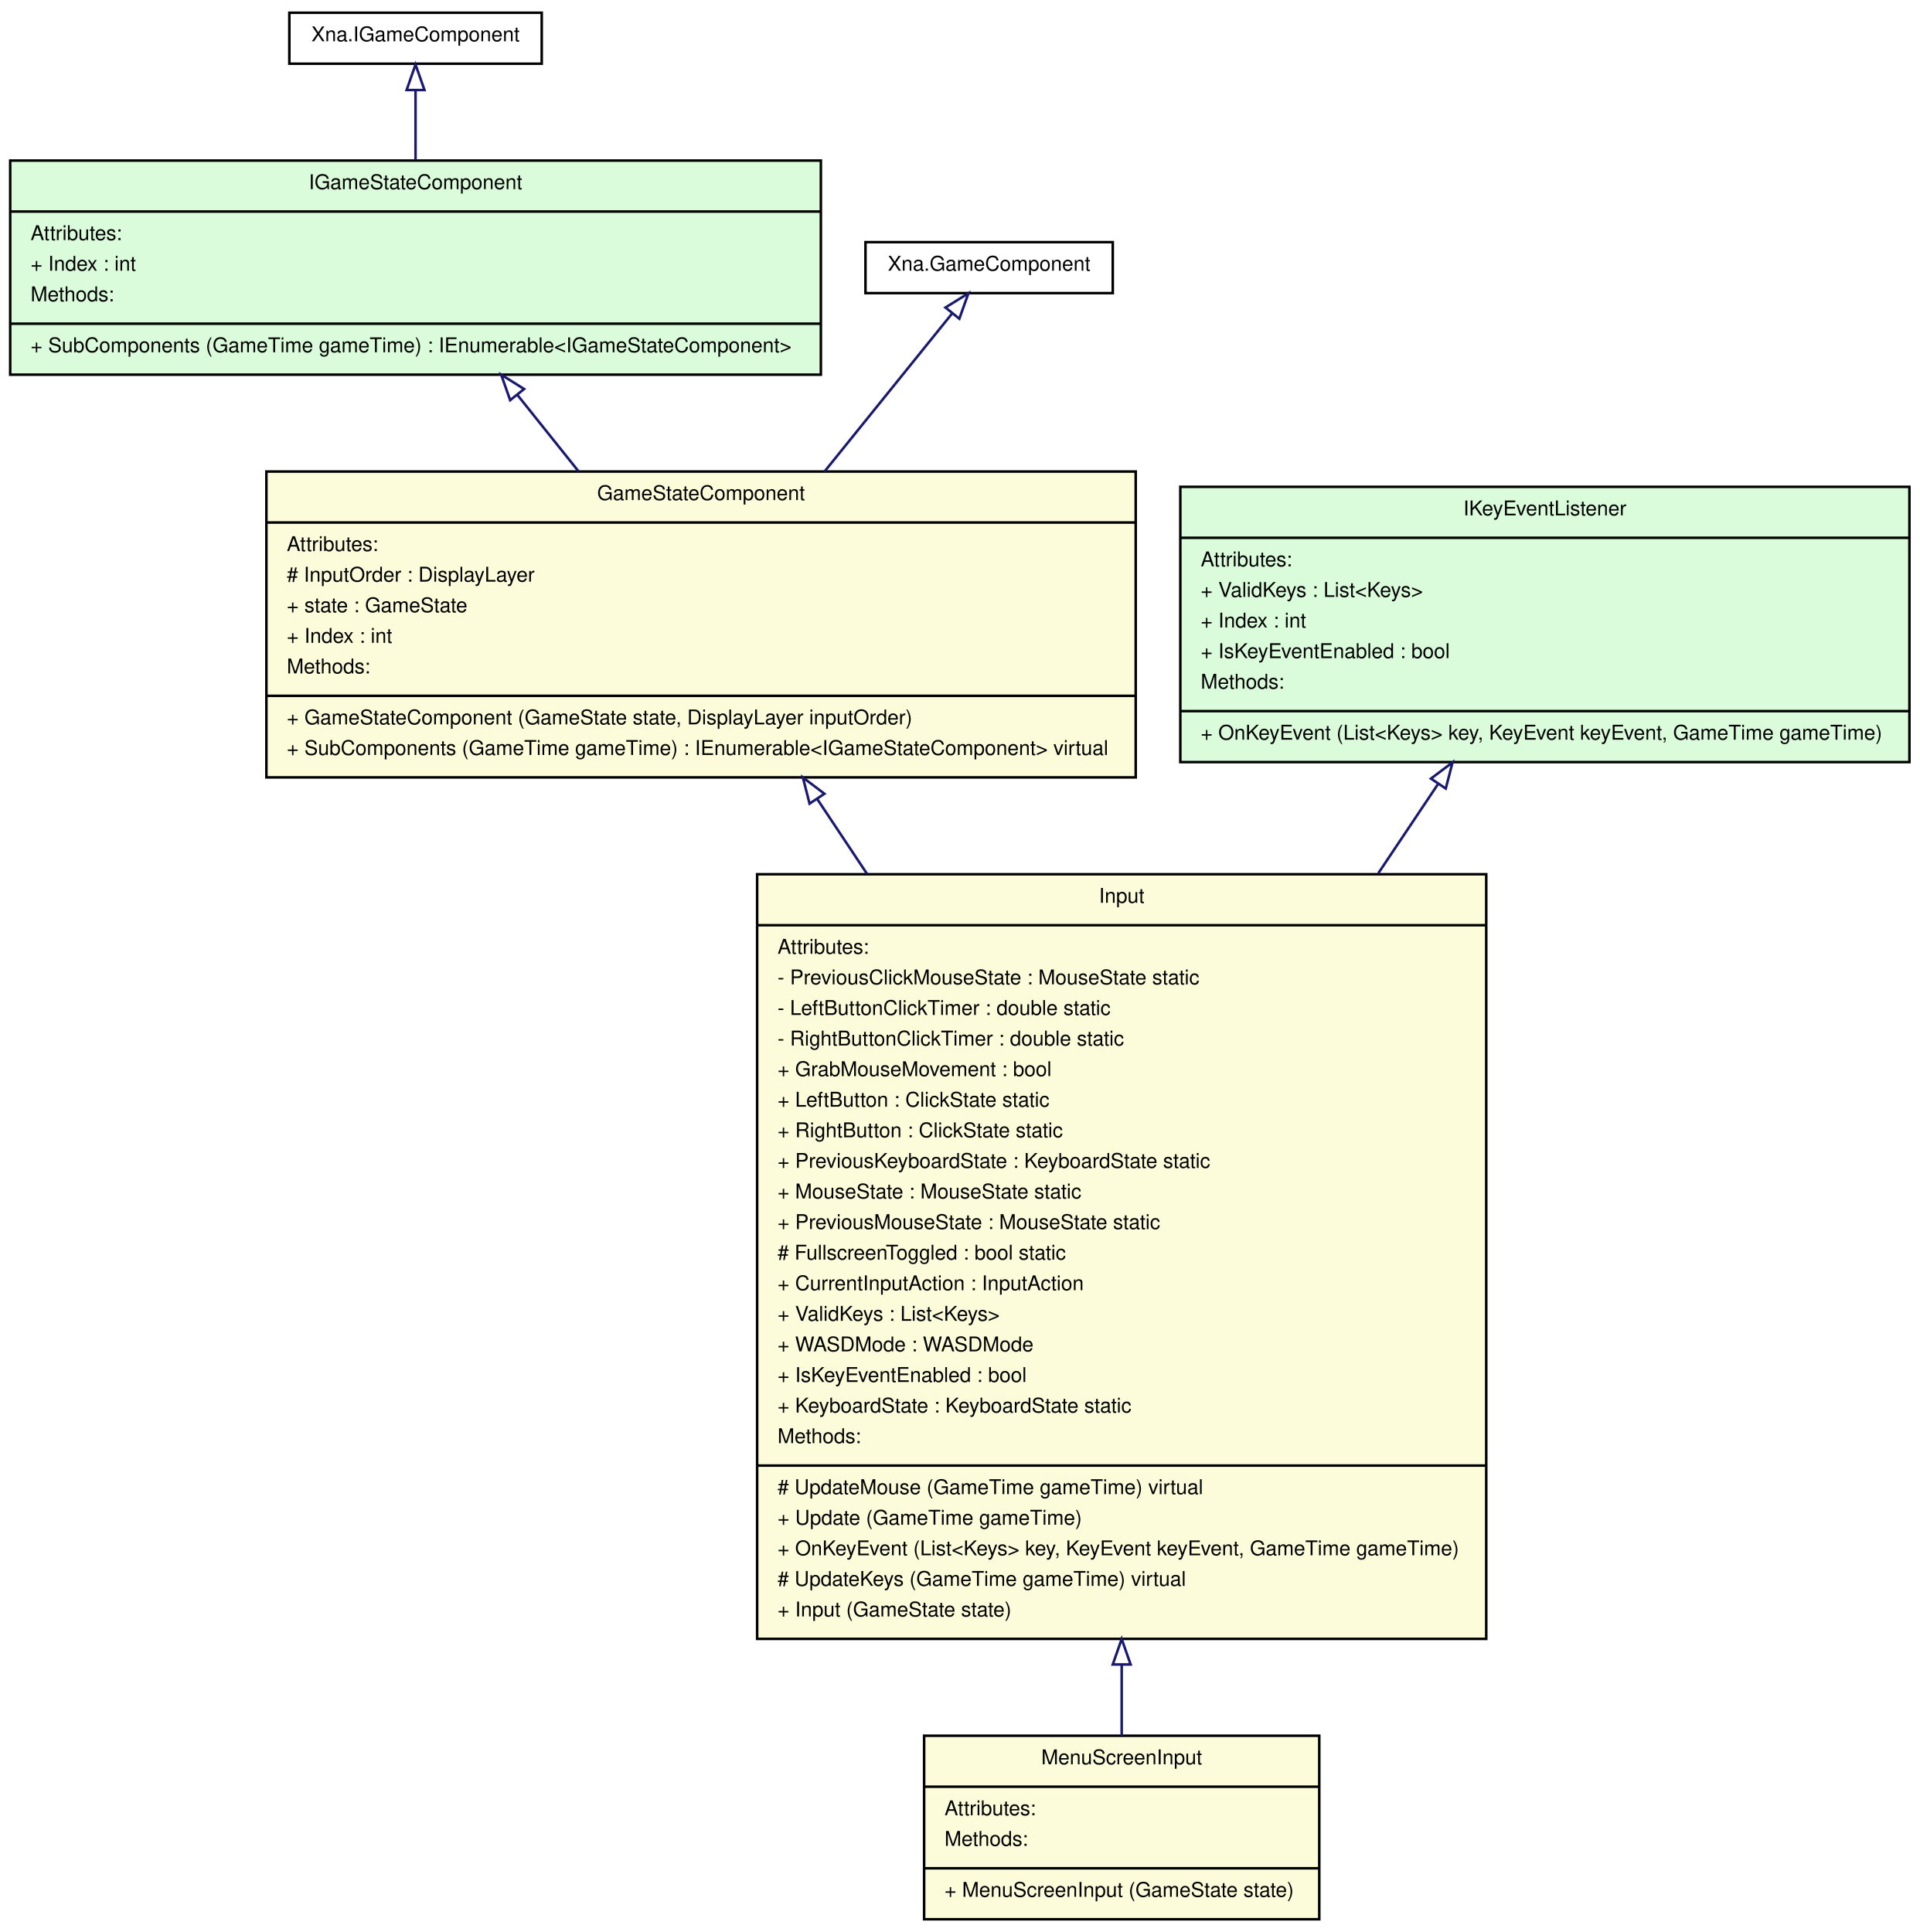
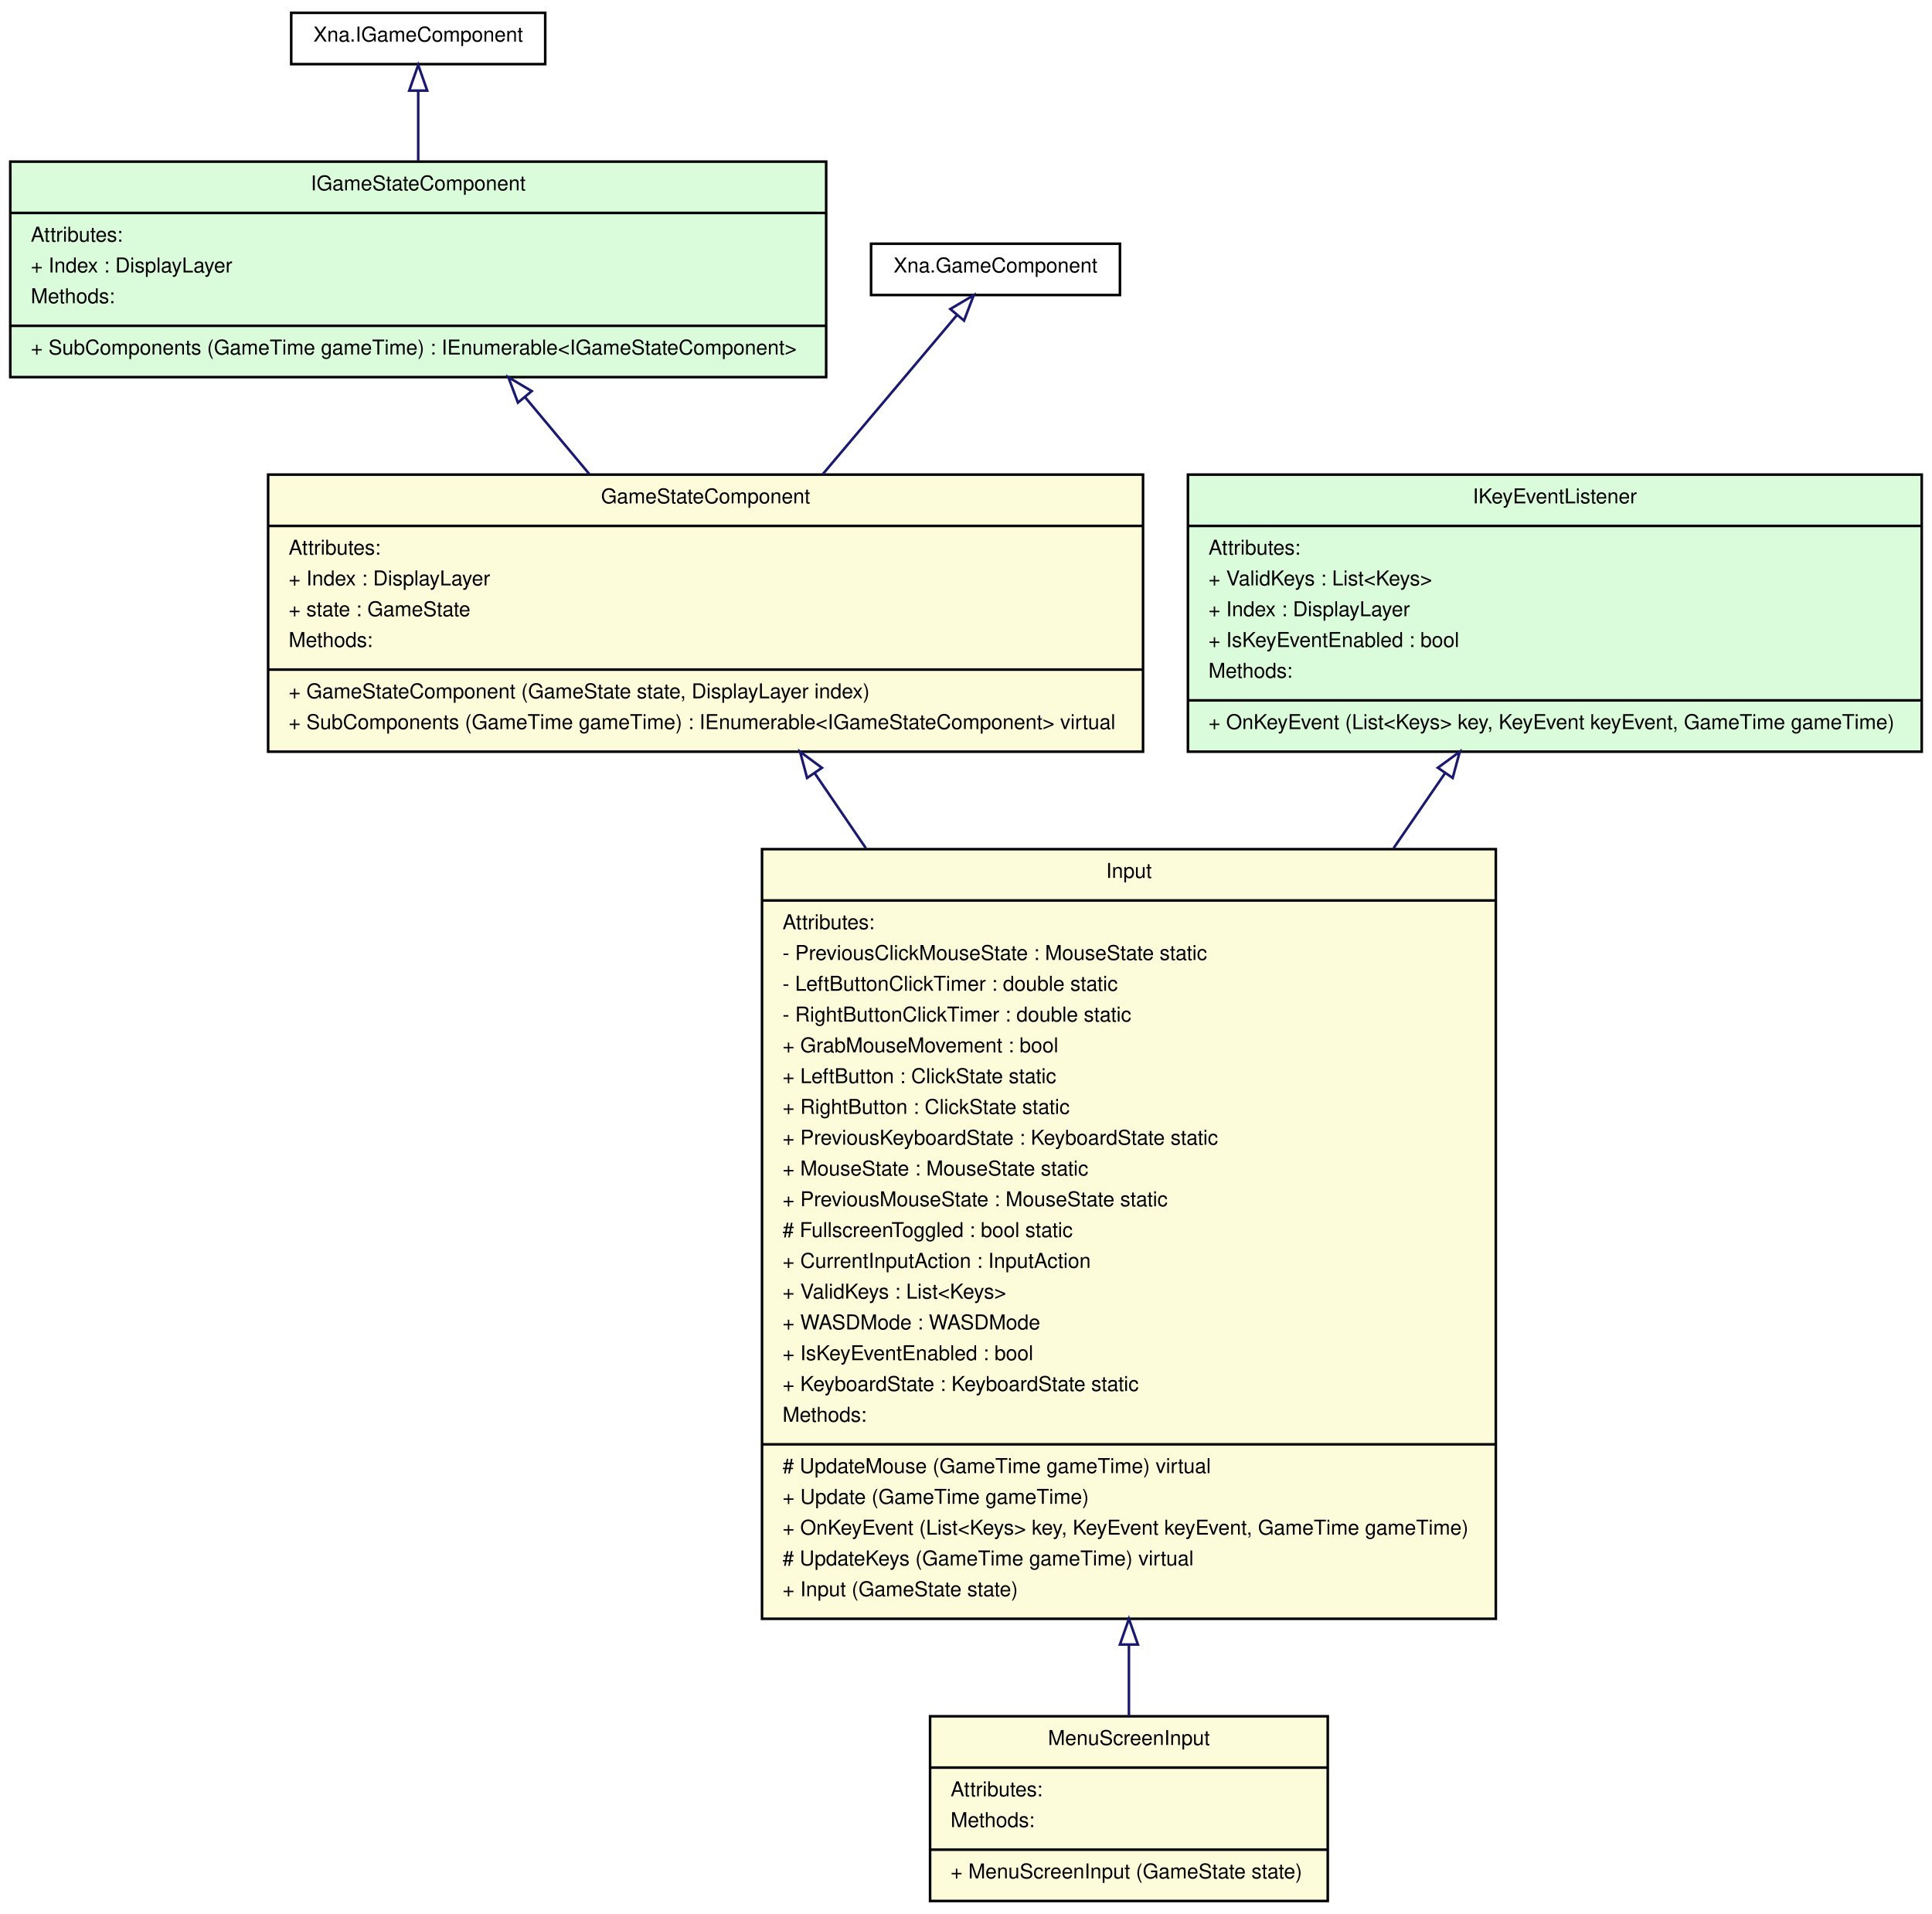
- <svg xmlns="http://www.w3.org/2000/svg" width="753pt" height="758pt" viewBox="0.00 0.00 753.00 758.00">
-   <g id="graph1" class="graph" transform="scale(1 1) rotate(0) translate(4 754)">
-     <polygon fill="white" stroke="white" points="-4,5 -4,-754 750,-754 750,5 -4,5" />
+ <svg xmlns="http://www.w3.org/2000/svg" width="753pt" height="746pt" viewBox="0.00 0.00 753.00 746.00">
+   <g id="graph1" class="graph" transform="scale(1 1) rotate(0) translate(4 742)">
+     <polygon fill="white" stroke="white" points="-4,5 -4,-742 750,-742 750,5 -4,5" />
    <g id="node1" class="node">
      <polygon fill="#fcfcda" stroke="black" points="293,-111 293,-411 579,-411 579,-111 293,-111" />
      <text text-anchor="middle" x="436" y="-399.8" font-family="Helvetica,sans-Serif" font-size="8.00">Input</text>
      <polyline fill="none" stroke="black" points="293,-391 579,-391 " />
      <text text-anchor="start" x="301" y="-379.8" font-family="Helvetica,sans-Serif" font-size="8.00">Attributes:</text>
      <text text-anchor="start" x="301" y="-367.8" font-family="Helvetica,sans-Serif" font-size="8.00">- PreviousClickMouseState : MouseState static</text>
      <text text-anchor="start" x="301" y="-355.8" font-family="Helvetica,sans-Serif" font-size="8.00">- LeftButtonClickTimer : double static</text>
      <text text-anchor="start" x="301" y="-343.8" font-family="Helvetica,sans-Serif" font-size="8.00">- RightButtonClickTimer : double static</text>
      <text text-anchor="start" x="301" y="-331.8" font-family="Helvetica,sans-Serif" font-size="8.00">+ GrabMouseMovement : bool</text>
      <text text-anchor="start" x="301" y="-319.8" font-family="Helvetica,sans-Serif" font-size="8.00">+ LeftButton : ClickState static</text>
      <text text-anchor="start" x="301" y="-307.8" font-family="Helvetica,sans-Serif" font-size="8.00">+ RightButton : ClickState static</text>
      <text text-anchor="start" x="301" y="-295.8" font-family="Helvetica,sans-Serif" font-size="8.00">+ PreviousKeyboardState : KeyboardState static</text>
      <text text-anchor="start" x="301" y="-283.8" font-family="Helvetica,sans-Serif" font-size="8.00">+ MouseState : MouseState static</text>
      <text text-anchor="start" x="301" y="-271.8" font-family="Helvetica,sans-Serif" font-size="8.00">+ PreviousMouseState : MouseState static</text>
      <text text-anchor="start" x="301" y="-259.8" font-family="Helvetica,sans-Serif" font-size="8.00"># FullscreenToggled : bool static</text>
      <text text-anchor="start" x="301" y="-247.8" font-family="Helvetica,sans-Serif" font-size="8.00">+ CurrentInputAction : InputAction</text>
      <text text-anchor="start" x="301" y="-235.8" font-family="Helvetica,sans-Serif" font-size="8.00">+ ValidKeys : List&lt;Keys&gt;</text>
      <text text-anchor="start" x="301" y="-223.8" font-family="Helvetica,sans-Serif" font-size="8.00">+ WASDMode : WASDMode</text>
      <text text-anchor="start" x="301" y="-211.8" font-family="Helvetica,sans-Serif" font-size="8.00">+ IsKeyEventEnabled : bool</text>
      <text text-anchor="start" x="301" y="-199.8" font-family="Helvetica,sans-Serif" font-size="8.00">+ KeyboardState : KeyboardState static</text>
      <text text-anchor="start" x="301" y="-187.8" font-family="Helvetica,sans-Serif" font-size="8.00">Methods:</text>
      <polyline fill="none" stroke="black" points="293,-179 579,-179 " />
      <text text-anchor="start" x="301" y="-167.8" font-family="Helvetica,sans-Serif" font-size="8.00"># UpdateMouse (GameTime gameTime) virtual</text>
      <text text-anchor="start" x="301" y="-155.8" font-family="Helvetica,sans-Serif" font-size="8.00">+ Update (GameTime gameTime)</text>
      <text text-anchor="start" x="301" y="-143.8" font-family="Helvetica,sans-Serif" font-size="8.00">+ OnKeyEvent (List&lt;Keys&gt; key, KeyEvent keyEvent, GameTime gameTime)</text>
      <text text-anchor="start" x="301" y="-131.8" font-family="Helvetica,sans-Serif" font-size="8.00"># UpdateKeys (GameTime gameTime) virtual</text>
      <text text-anchor="start" x="301" y="-119.8" font-family="Helvetica,sans-Serif" font-size="8.00">+ Input (GameState state)</text>
    </g>
    <g id="node5" class="node">
      <polygon fill="#fcfcda" stroke="black" points="358.5,-1 358.5,-73 513.5,-73 513.5,-1 358.5,-1" />
      <text text-anchor="middle" x="436" y="-61.8" font-family="Helvetica,sans-Serif" font-size="8.00">MenuScreenInput</text>
      <polyline fill="none" stroke="black" points="358.5,-53 513.5,-53 " />
      <text text-anchor="start" x="366.5" y="-41.8" font-family="Helvetica,sans-Serif" font-size="8.00">Attributes:</text>
      <text text-anchor="start" x="366.5" y="-29.8" font-family="Helvetica,sans-Serif" font-size="8.00">Methods:</text>
      <polyline fill="none" stroke="black" points="358.5,-21 513.5,-21 " />
      <text text-anchor="start" x="366.5" y="-9.8" font-family="Helvetica,sans-Serif" font-size="8.00">+ MenuScreenInput (GameState state)</text>
    </g>
    <g id="edge12" class="edge">
      <path fill="none" stroke="midnightblue" d="M436,-100.747C436,-90.725 436,-81.34 436,-73.015" />
      <polygon fill="none" stroke="midnightblue" points="432.5,-100.967 436,-110.967 439.5,-100.967 432.5,-100.967" />
    </g>
    <g id="node2" class="node">
-       <polygon fill="#fcfcda" stroke="black" points="100.5,-449 100.5,-569 441.5,-569 441.5,-449 100.5,-449" />
-       <text text-anchor="middle" x="271" y="-557.8" font-family="Helvetica,sans-Serif" font-size="8.00">GameStateComponent</text>
-       <polyline fill="none" stroke="black" points="100.5,-549 441.5,-549 " />
-       <text text-anchor="start" x="108.5" y="-537.8" font-family="Helvetica,sans-Serif" font-size="8.00">Attributes:</text>
-       <text text-anchor="start" x="108.5" y="-525.8" font-family="Helvetica,sans-Serif" font-size="8.00"># InputOrder : DisplayLayer</text>
-       <text text-anchor="start" x="108.5" y="-513.8" font-family="Helvetica,sans-Serif" font-size="8.00">+ state : GameState</text>
-       <text text-anchor="start" x="108.5" y="-501.8" font-family="Helvetica,sans-Serif" font-size="8.00">+ Index : int</text>
+       <polygon fill="#fcfcda" stroke="black" points="100.5,-449 100.5,-557 441.5,-557 441.5,-449 100.5,-449" />
+       <text text-anchor="middle" x="271" y="-545.8" font-family="Helvetica,sans-Serif" font-size="8.00">GameStateComponent</text>
+       <polyline fill="none" stroke="black" points="100.5,-537 441.5,-537 " />
+       <text text-anchor="start" x="108.5" y="-525.8" font-family="Helvetica,sans-Serif" font-size="8.00">Attributes:</text>
+       <text text-anchor="start" x="108.5" y="-513.8" font-family="Helvetica,sans-Serif" font-size="8.00">+ Index : DisplayLayer</text>
+       <text text-anchor="start" x="108.5" y="-501.8" font-family="Helvetica,sans-Serif" font-size="8.00">+ state : GameState</text>
      <text text-anchor="start" x="108.5" y="-489.8" font-family="Helvetica,sans-Serif" font-size="8.00">Methods:</text>
      <polyline fill="none" stroke="black" points="100.5,-481 441.5,-481 " />
-       <text text-anchor="start" x="108.5" y="-469.8" font-family="Helvetica,sans-Serif" font-size="8.00">+ GameStateComponent (GameState state, DisplayLayer inputOrder)</text>
+       <text text-anchor="start" x="108.5" y="-469.8" font-family="Helvetica,sans-Serif" font-size="8.00">+ GameStateComponent (GameState state, DisplayLayer index)</text>
      <text text-anchor="start" x="108.5" y="-457.8" font-family="Helvetica,sans-Serif" font-size="8.00">+ SubComponents (GameTime gameTime) : IEnumerable&lt;IGameStateComponent&gt; virtual</text>
    </g>
    <g id="edge2" class="edge">
-       <path fill="none" stroke="midnightblue" d="M316.551,-440.535C322.773,-431.183 329.349,-421.3 336.087,-411.173" />
-       <polygon fill="none" stroke="midnightblue" points="313.567,-438.702 310.942,-448.966 319.395,-442.579 313.567,-438.702" />
+       <path fill="none" stroke="midnightblue" d="M313.495,-440.675C319.802,-431.424 326.521,-421.569 333.441,-411.421" />
+       <polygon fill="none" stroke="midnightblue" points="310.565,-438.758 307.824,-448.992 316.349,-442.701 310.565,-438.758" />
    </g>
    <g id="node3" class="node">
-       <polygon fill="#dafcda" stroke="black" points="0,-607 0,-691 318,-691 318,-607 0,-607" />
-       <text text-anchor="middle" x="159" y="-679.8" font-family="Helvetica,sans-Serif" font-size="8.00">IGameStateComponent</text>
-       <polyline fill="none" stroke="black" points="0,-671 318,-671 " />
-       <text text-anchor="start" x="8" y="-659.8" font-family="Helvetica,sans-Serif" font-size="8.00">Attributes:</text>
-       <text text-anchor="start" x="8" y="-647.8" font-family="Helvetica,sans-Serif" font-size="8.00">+ Index : int</text>
-       <text text-anchor="start" x="8" y="-635.8" font-family="Helvetica,sans-Serif" font-size="8.00">Methods:</text>
-       <polyline fill="none" stroke="black" points="0,-627 318,-627 " />
-       <text text-anchor="start" x="8" y="-615.8" font-family="Helvetica,sans-Serif" font-size="8.00">+ SubComponents (GameTime gameTime) : IEnumerable&lt;IGameStateComponent&gt;</text>
+       <polygon fill="#dafcda" stroke="black" points="0,-595 0,-679 318,-679 318,-595 0,-595" />
+       <text text-anchor="middle" x="159" y="-667.8" font-family="Helvetica,sans-Serif" font-size="8.00">IGameStateComponent</text>
+       <polyline fill="none" stroke="black" points="0,-659 318,-659 " />
+       <text text-anchor="start" x="8" y="-647.8" font-family="Helvetica,sans-Serif" font-size="8.00">Attributes:</text>
+       <text text-anchor="start" x="8" y="-635.8" font-family="Helvetica,sans-Serif" font-size="8.00">+ Index : DisplayLayer</text>
+       <text text-anchor="start" x="8" y="-623.8" font-family="Helvetica,sans-Serif" font-size="8.00">Methods:</text>
+       <polyline fill="none" stroke="black" points="0,-615 318,-615 " />
+       <text text-anchor="start" x="8" y="-603.8" font-family="Helvetica,sans-Serif" font-size="8.00">+ SubComponents (GameTime gameTime) : IEnumerable&lt;IGameStateComponent&gt;</text>
    </g>
    <g id="edge8" class="edge">
-       <path fill="none" stroke="midnightblue" d="M198.996,-599.005C206.749,-589.314 214.948,-579.065 222.928,-569.09" />
-       <polygon fill="none" stroke="midnightblue" points="196.118,-597 192.604,-606.995 201.584,-601.373 196.118,-597" />
+       <path fill="none" stroke="midnightblue" d="M200.587,-587.244C208.774,-577.448 217.403,-567.125 225.705,-557.192" />
+       <polygon fill="none" stroke="midnightblue" points="197.858,-585.052 194.13,-594.969 203.229,-589.541 197.858,-585.052" />
    </g>
    <g id="node4" class="node">
-       <polygon fill="#dafcda" stroke="black" points="459,-455 459,-563 745,-563 745,-455 459,-455" />
-       <text text-anchor="middle" x="602" y="-551.8" font-family="Helvetica,sans-Serif" font-size="8.00">IKeyEventListener</text>
-       <polyline fill="none" stroke="black" points="459,-543 745,-543 " />
-       <text text-anchor="start" x="467" y="-531.8" font-family="Helvetica,sans-Serif" font-size="8.00">Attributes:</text>
-       <text text-anchor="start" x="467" y="-519.8" font-family="Helvetica,sans-Serif" font-size="8.00">+ ValidKeys : List&lt;Keys&gt;</text>
-       <text text-anchor="start" x="467" y="-507.8" font-family="Helvetica,sans-Serif" font-size="8.00">+ Index : int</text>
-       <text text-anchor="start" x="467" y="-495.8" font-family="Helvetica,sans-Serif" font-size="8.00">+ IsKeyEventEnabled : bool</text>
-       <text text-anchor="start" x="467" y="-483.8" font-family="Helvetica,sans-Serif" font-size="8.00">Methods:</text>
-       <polyline fill="none" stroke="black" points="459,-475 745,-475 " />
-       <text text-anchor="start" x="467" y="-463.8" font-family="Helvetica,sans-Serif" font-size="8.00">+ OnKeyEvent (List&lt;Keys&gt; key, KeyEvent keyEvent, GameTime gameTime)</text>
+       <polygon fill="#dafcda" stroke="black" points="459,-449 459,-557 745,-557 745,-449 459,-449" />
+       <text text-anchor="middle" x="602" y="-545.8" font-family="Helvetica,sans-Serif" font-size="8.00">IKeyEventListener</text>
+       <polyline fill="none" stroke="black" points="459,-537 745,-537 " />
+       <text text-anchor="start" x="467" y="-525.8" font-family="Helvetica,sans-Serif" font-size="8.00">Attributes:</text>
+       <text text-anchor="start" x="467" y="-513.8" font-family="Helvetica,sans-Serif" font-size="8.00">+ ValidKeys : List&lt;Keys&gt;</text>
+       <text text-anchor="start" x="467" y="-501.8" font-family="Helvetica,sans-Serif" font-size="8.00">+ Index : DisplayLayer</text>
+       <text text-anchor="start" x="467" y="-489.8" font-family="Helvetica,sans-Serif" font-size="8.00">+ IsKeyEventEnabled : bool</text>
+       <text text-anchor="start" x="467" y="-477.8" font-family="Helvetica,sans-Serif" font-size="8.00">Methods:</text>
+       <polyline fill="none" stroke="black" points="459,-469 745,-469 " />
+       <text text-anchor="start" x="467" y="-457.8" font-family="Helvetica,sans-Serif" font-size="8.00">+ OnKeyEvent (List&lt;Keys&gt; key, KeyEvent keyEvent, GameTime gameTime)</text>
    </g>
    <g id="edge4" class="edge">
-       <path fill="none" stroke="midnightblue" d="M560.026,-446.293C552.697,-435.343 544.798,-423.541 536.661,-411.385" />
-       <polygon fill="none" stroke="midnightblue" points="557.305,-448.518 565.776,-454.882 563.122,-444.625 557.305,-448.518" />
+       <path fill="none" stroke="midnightblue" d="M559.248,-440.675C552.902,-431.424 546.142,-421.569 539.181,-411.421" />
+       <polygon fill="none" stroke="midnightblue" points="556.41,-442.725 564.953,-448.992 562.183,-438.765 556.41,-442.725" />
    </g>
    <g id="node6" class="node">
-       <polygon fill="#ffffff" stroke="black" points="335.5,-639 335.5,-659 432.5,-659 432.5,-639 335.5,-639" />
-       <text text-anchor="middle" x="384" y="-647.8" font-family="Helvetica,sans-Serif" font-size="8.00">Xna.GameComponent</text>
+       <polygon fill="#ffffff" stroke="black" points="335.5,-627 335.5,-647 432.5,-647 432.5,-627 335.5,-627" />
+       <text text-anchor="middle" x="384" y="-635.8" font-family="Helvetica,sans-Serif" font-size="8.00">Xna.GameComponent</text>
    </g>
    <g id="edge6" class="edge">
-       <path fill="none" stroke="midnightblue" d="M369.529,-631.071C356.811,-615.314 337.556,-591.459 319.432,-569.004" />
-       <polygon fill="none" stroke="midnightblue" points="366.869,-633.348 375.873,-638.932 372.316,-628.952 366.869,-633.348" />
+       <path fill="none" stroke="midnightblue" d="M368.826,-619.006C355.438,-603.13 335.219,-579.153 316.631,-557.111" />
+       <polygon fill="none" stroke="midnightblue" points="366.384,-621.54 375.507,-626.928 371.736,-617.027 366.384,-621.54" />
    </g>
    <g id="node7" class="node">
-       <polygon fill="#ffffff" stroke="black" points="109.5,-729 109.5,-749 208.5,-749 208.5,-729 109.5,-729" />
-       <text text-anchor="middle" x="159" y="-737.8" font-family="Helvetica,sans-Serif" font-size="8.00">Xna.IGameComponent</text>
+       <polygon fill="#ffffff" stroke="black" points="109.5,-717 109.5,-737 208.5,-737 208.5,-717 109.5,-717" />
+       <text text-anchor="middle" x="159" y="-725.8" font-family="Helvetica,sans-Serif" font-size="8.00">Xna.IGameComponent</text>
    </g>
    <g id="edge10" class="edge">
-       <path fill="none" stroke="midnightblue" d="M159,-718.454C159,-710.393 159,-700.828 159,-691.414" />
-       <polygon fill="none" stroke="midnightblue" points="155.5,-718.676 159,-728.676 162.5,-718.676 155.5,-718.676" />
+       <path fill="none" stroke="midnightblue" d="M159,-706.454C159,-698.393 159,-688.828 159,-679.414" />
+       <polygon fill="none" stroke="midnightblue" points="155.5,-706.676 159,-716.676 162.5,-706.676 155.5,-706.676" />
    </g>
  </g>
</svg>
